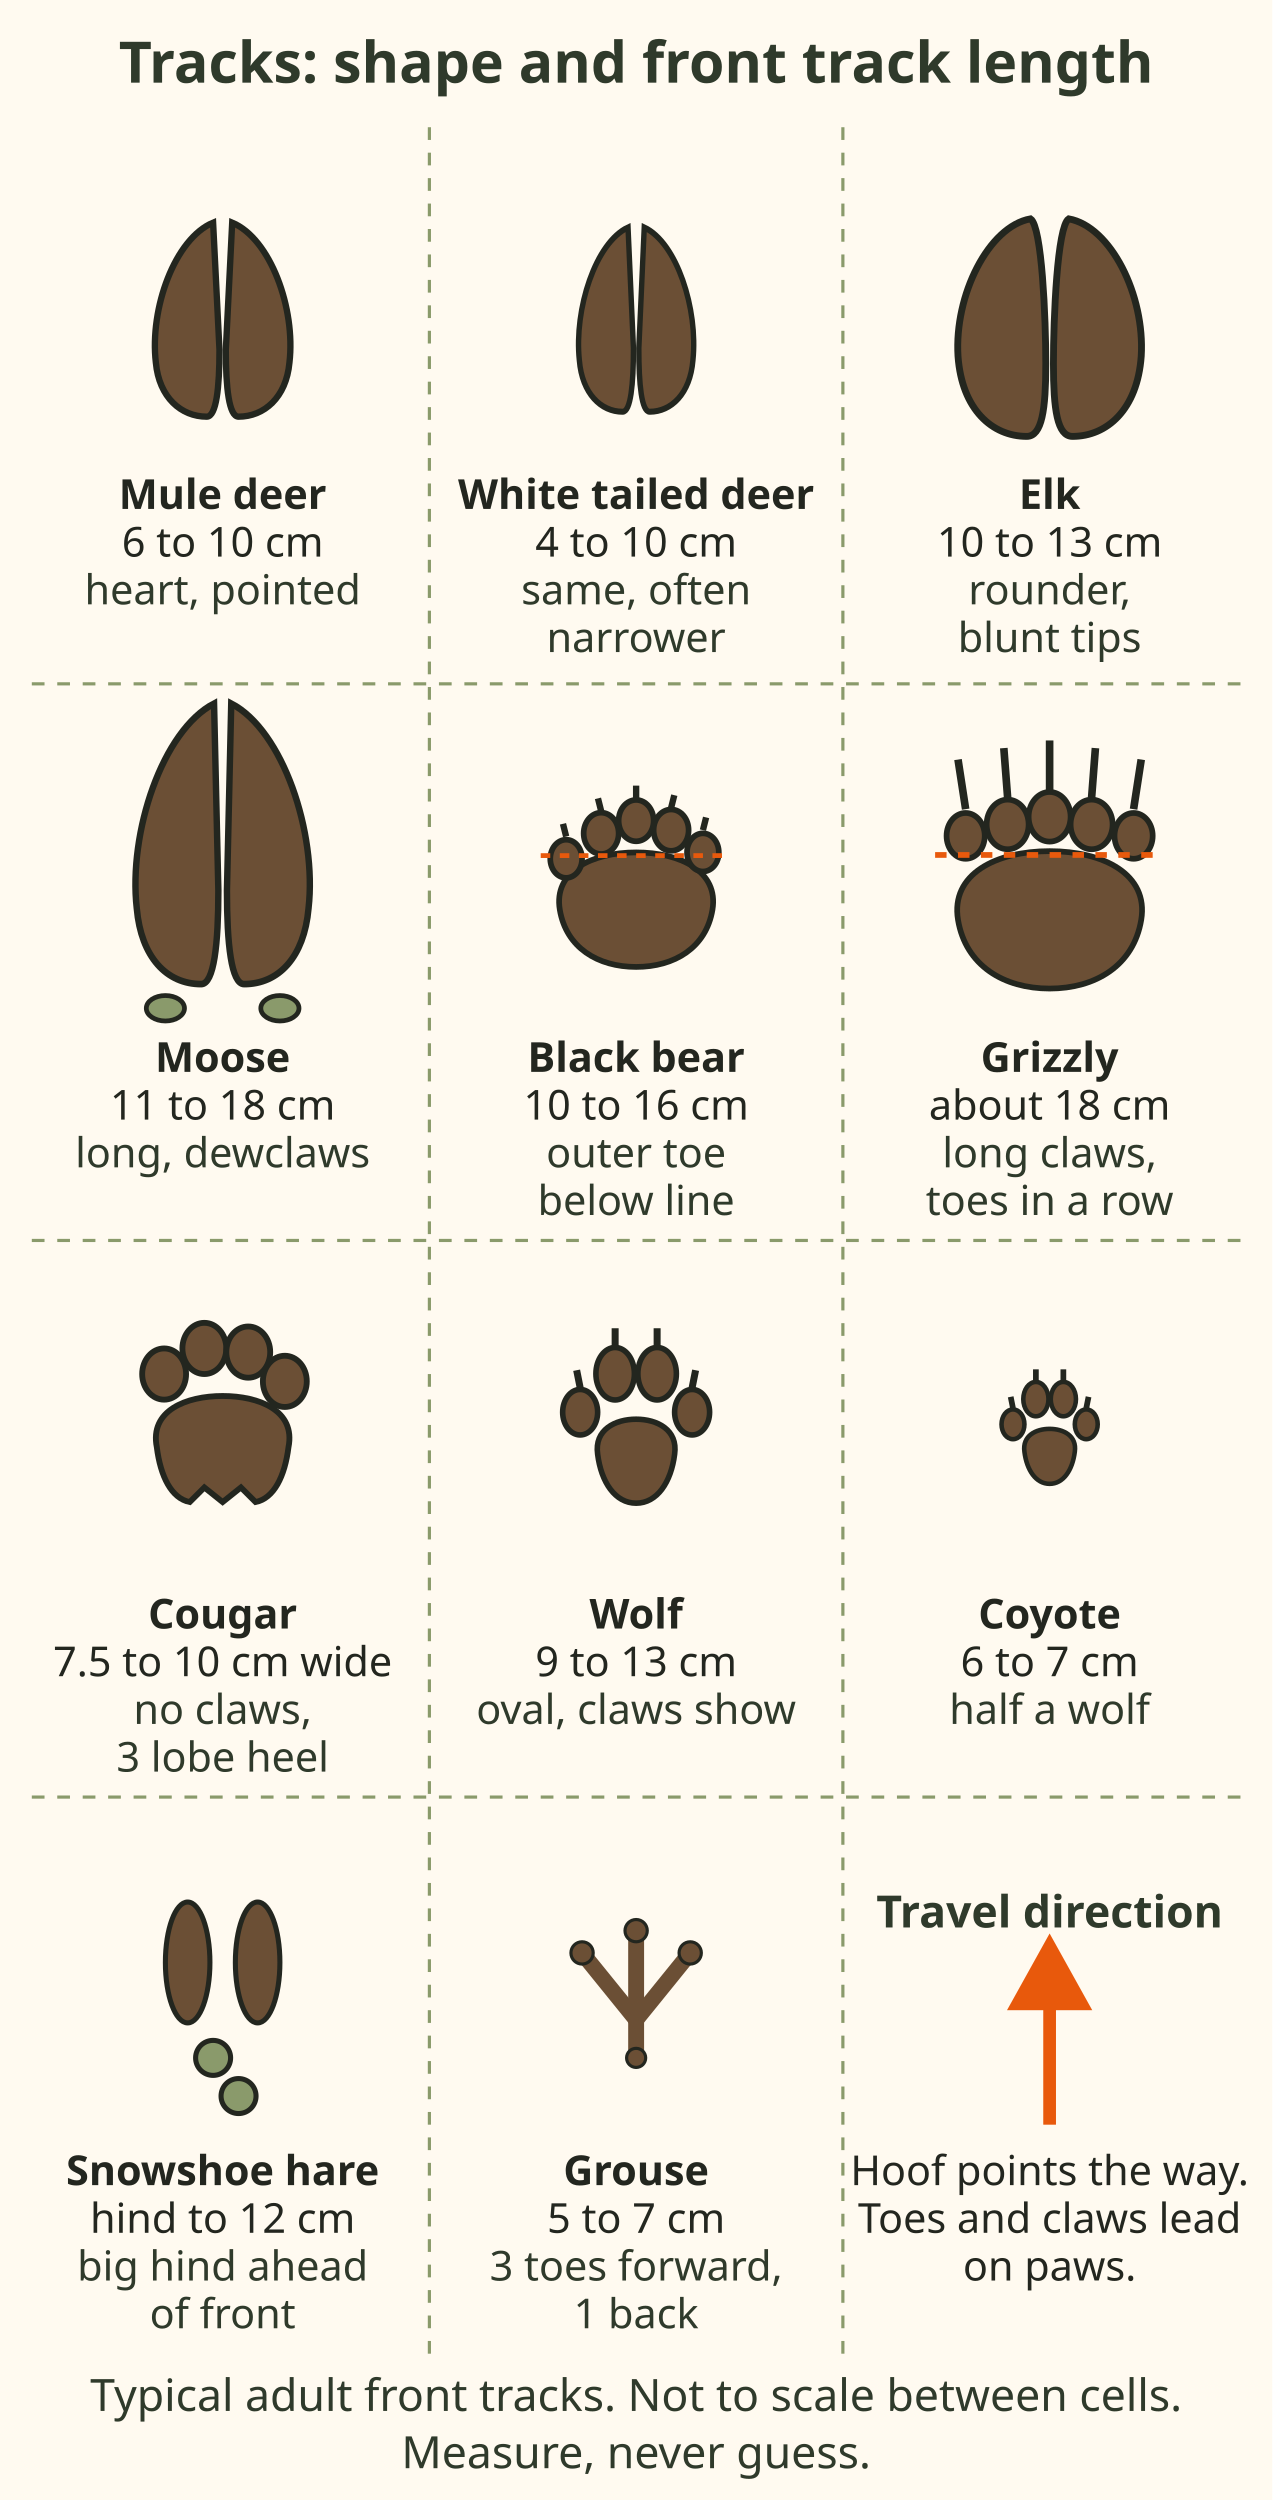
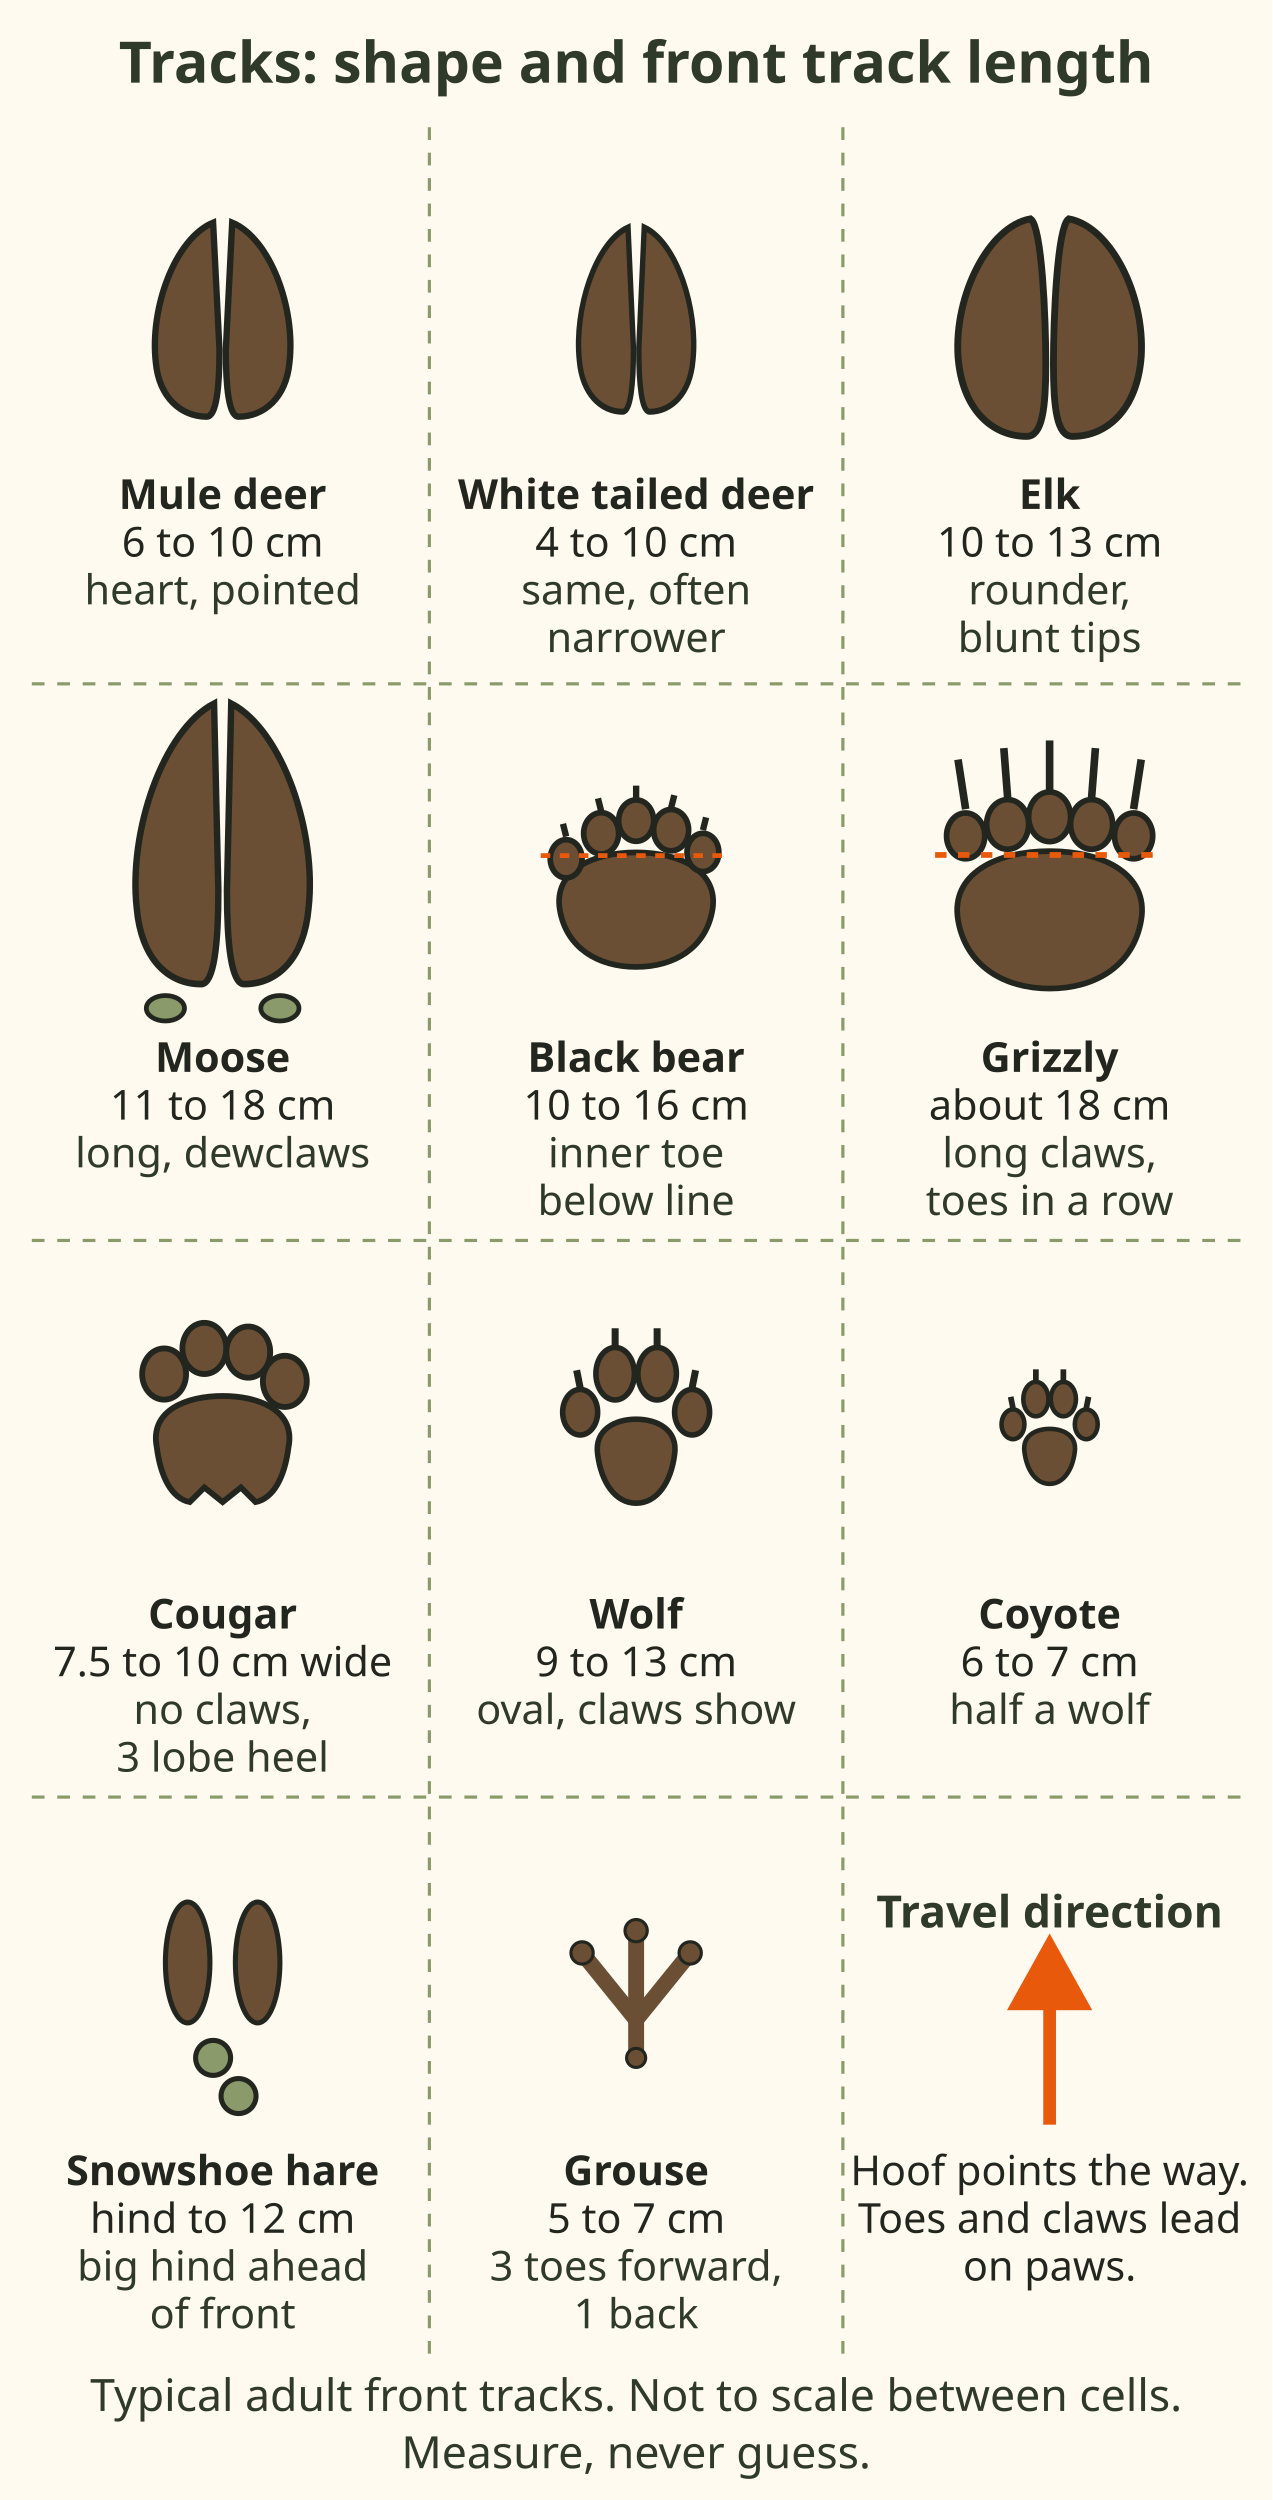
<svg xmlns="http://www.w3.org/2000/svg" viewBox="0 0 400 786" font-family="sans-serif">
  <rect x="0" y="0" width="400" height="786" fill="#fffaf0" />
  <text x="200" y="26" font-size="18" font-weight="bold" fill="#2f3a2b" text-anchor="middle">Tracks: shape and front track length</text>
  <g stroke="#8a9a6b" stroke-width="1" stroke-dasharray="4 4" fill="none">
    <line x1="135" y1="40" x2="135" y2="740" />
    <line x1="265" y1="40" x2="265" y2="740" />
    <line x1="10" y1="215" x2="390" y2="215" />
    <line x1="10" y1="390" x2="390" y2="390" />
    <line x1="10" y1="565" x2="390" y2="565" />
  </g>
  <g transform="translate(70 100)" fill="#6b4f35" stroke="#23261f" stroke-width="2">
    <path d="M-3 -30 C-15 -25 -23 -3 -21 14 C-20 25 -13 31 -5 31 C-2 31 -1 22 -1 10 Z" />
    <path d="M3 -30 C15 -25 23 -3 21 14 C20 25 13 31 5 31 C2 31 1 22 1 10 Z" />
  </g>
  <text x="70" y="160" font-size="13" font-weight="bold" fill="#23261f" text-anchor="middle">Mule deer</text>
  <text x="70" y="175" font-size="13" fill="#23261f" text-anchor="middle">6 to 10 cm</text>
  <text x="70" y="190" font-size="13" fill="#2f3a2b" text-anchor="middle">heart, pointed</text>
  <g transform="translate(200 100) scale(0.85 0.95)" fill="#6b4f35" stroke="#23261f" stroke-width="2">
    <path d="M-3 -30 C-15 -25 -23 -3 -21 14 C-20 25 -13 31 -5 31 C-2 31 -1 22 -1 10 Z" />
    <path d="M3 -30 C15 -25 23 -3 21 14 C20 25 13 31 5 31 C2 31 1 22 1 10 Z" />
  </g>
  <text x="200" y="160" font-size="13" font-weight="bold" fill="#23261f" text-anchor="middle">White tailed deer</text>
  <text x="200" y="175" font-size="13" fill="#23261f" text-anchor="middle">4 to 10 cm</text>
  <text x="200" y="190" font-size="13" fill="#2f3a2b" text-anchor="middle">same, often</text>
  <text x="200" y="205" font-size="13" fill="#2f3a2b" text-anchor="middle">narrower</text>
  <g transform="translate(330 100) scale(1.2)" fill="#6b4f35" stroke="#23261f" stroke-width="1.8">
    <path d="M-5 -26 C-16 -24 -25 -6 -24 10 C-23 24 -15 31 -6 31 C-2 31 -1 24 -1 12 C-1 0 -2 -24 -5 -26 Z" />
    <path d="M5 -26 C16 -24 25 -6 24 10 C23 24 15 31 6 31 C2 31 1 24 1 12 C1 0 2 -24 5 -26 Z" />
  </g>
  <text x="330" y="160" font-size="13" font-weight="bold" fill="#23261f" text-anchor="middle">Elk</text>
  <text x="330" y="175" font-size="13" fill="#23261f" text-anchor="middle">10 to 13 cm</text>
  <text x="330" y="190" font-size="13" fill="#2f3a2b" text-anchor="middle">rounder,</text>
  <text x="330" y="205" font-size="13" fill="#2f3a2b" text-anchor="middle">blunt tips</text>
  <g transform="translate(70 266) scale(1.35 1.4)" fill="#6b4f35" stroke="#23261f" stroke-width="1.5">
    <path d="M-2 -32 C-14 -26 -22 -3 -20 14 C-19 25 -13 31 -5 31 C-2 31 -1 22 -1 10 Z" />
    <path d="M2 -32 C14 -26 22 -3 20 14 C19 25 13 31 5 31 C2 31 1 22 1 10 Z" />
  </g>
  <ellipse cx="52" cy="317" rx="6" ry="4" fill="#8a9a6b" stroke="#23261f" stroke-width="1.5" />
  <ellipse cx="88" cy="317" rx="6" ry="4" fill="#8a9a6b" stroke="#23261f" stroke-width="1.5" />
  <text x="70" y="337" font-size="13" font-weight="bold" fill="#23261f" text-anchor="middle">Moose</text>
  <text x="70" y="352" font-size="13" fill="#23261f" text-anchor="middle">11 to 18 cm</text>
  <text x="70" y="367" font-size="13" fill="#2f3a2b" text-anchor="middle">long, dewclaws</text>
  <g transform="translate(200 280)" stroke="#23261f" stroke-width="1.8">
    <path d="M-24 6 C-26 -6 -14 -12 0 -12 C14 -12 26 -6 24 6 C22 18 12 24 0 24 C-12 24 -22 18 -24 6 Z" fill="#6b4f35" />
    <ellipse cx="-22" cy="-10" rx="5" ry="6" fill="#6b4f35" />
    <ellipse cx="-11" cy="-18" rx="5.5" ry="6.5" fill="#6b4f35" />
    <ellipse cx="0" cy="-22" rx="5.5" ry="6.5" fill="#6b4f35" />
    <ellipse cx="11" cy="-19" rx="5.5" ry="6.5" fill="#6b4f35" />
    <ellipse cx="21" cy="-12" rx="5" ry="6" fill="#6b4f35" />
    <g stroke="#23261f" stroke-width="2" fill="none">
      <line x1="-22" y1="-17" x2="-23" y2="-21" />
      <line x1="-11" y1="-25" x2="-12" y2="-29" />
      <line x1="0" y1="-29" x2="0" y2="-33" />
      <line x1="11" y1="-26" x2="12" y2="-30" />
      <line x1="21" y1="-19" x2="22" y2="-23" />
    </g>
    <line x1="-30" y1="-11" x2="30" y2="-11" stroke="#e8590c" stroke-width="1.5" stroke-dasharray="3 3" fill="none" />
  </g>
  <text x="200" y="337" font-size="13" font-weight="bold" fill="#23261f" text-anchor="middle">Black bear</text>
  <text x="200" y="352" font-size="13" fill="#23261f" text-anchor="middle">10 to 16 cm</text>
-   <text x="200" y="367" font-size="13" fill="#2f3a2b" text-anchor="middle">outer toe</text>
+   <text x="200" y="367" font-size="13" fill="#2f3a2b" text-anchor="middle">inner toe</text>
  <text x="200" y="382" font-size="13" fill="#2f3a2b" text-anchor="middle">below line</text>
  <g transform="translate(330 282) scale(1.2)" stroke="#23261f" stroke-width="1.5">
    <path d="M-24 6 C-26 -6 -14 -12 0 -12 C14 -12 26 -6 24 6 C22 18 12 24 0 24 C-12 24 -22 18 -24 6 Z" fill="#6b4f35" />
    <ellipse cx="-22" cy="-16" rx="5" ry="6" fill="#6b4f35" />
    <ellipse cx="-11" cy="-19" rx="5.5" ry="6.5" fill="#6b4f35" />
    <ellipse cx="0" cy="-21" rx="5.5" ry="6.5" fill="#6b4f35" />
    <ellipse cx="11" cy="-19" rx="5.5" ry="6.5" fill="#6b4f35" />
    <ellipse cx="22" cy="-16" rx="5" ry="6" fill="#6b4f35" />
    <g stroke="#23261f" stroke-width="2" fill="none">
      <line x1="-22" y1="-23" x2="-24" y2="-36" />
      <line x1="-11" y1="-26" x2="-12" y2="-39" />
      <line x1="0" y1="-28" x2="0" y2="-41" />
      <line x1="11" y1="-26" x2="12" y2="-39" />
      <line x1="22" y1="-23" x2="24" y2="-36" />
    </g>
    <line x1="-30" y1="-11" x2="30" y2="-11" stroke="#e8590c" stroke-width="1.5" stroke-dasharray="3 3" fill="none" />
  </g>
  <text x="330" y="337" font-size="13" font-weight="bold" fill="#23261f" text-anchor="middle">Grizzly</text>
  <text x="330" y="352" font-size="13" fill="#23261f" text-anchor="middle">about 18 cm</text>
  <text x="330" y="367" font-size="13" fill="#2f3a2b" text-anchor="middle">long claws,</text>
  <text x="330" y="382" font-size="13" fill="#2f3a2b" text-anchor="middle">toes in a row</text>
  <g transform="translate(70 455) scale(1.15)" stroke="#23261f" stroke-width="1.6">
    <path d="M-18 0 C-20 -10 -10 -14 0 -14 C10 -14 20 -10 18 0 C17 8 14 14 9 15 L5 11 L0 15 L-5 11 L-9 15 C-14 14 -17 8 -18 0 Z" fill="#6b4f35" />
    <ellipse cx="-16" cy="-20" rx="6" ry="7" fill="#6b4f35" />
    <ellipse cx="-5" cy="-27" rx="6" ry="7" fill="#6b4f35" />
    <ellipse cx="7" cy="-26" rx="6" ry="7" fill="#6b4f35" />
    <ellipse cx="17" cy="-18" rx="6" ry="7" fill="#6b4f35" />
  </g>
  <text x="70" y="512" font-size="13" font-weight="bold" fill="#23261f" text-anchor="middle">Cougar</text>
  <text x="70" y="527" font-size="13" fill="#23261f" text-anchor="middle">7.5 to 10 cm wide</text>
  <text x="70" y="542" font-size="13" fill="#2f3a2b" text-anchor="middle">no claws,</text>
  <text x="70" y="557" font-size="13" fill="#2f3a2b" text-anchor="middle">3 lobe heel</text>
  <g transform="translate(200 455) scale(1.1)" stroke="#23261f" stroke-width="1.6">
    <path d="M-11 2 C-12 -5 -6 -8 0 -8 C6 -8 12 -5 11 2 C10 10 6 16 0 16 C-6 16 -10 10 -11 2 Z" fill="#6b4f35" />
    <ellipse cx="-6" cy="-21" rx="5.5" ry="7.5" fill="#6b4f35" />
    <ellipse cx="6" cy="-21" rx="5.5" ry="7.5" fill="#6b4f35" />
    <ellipse cx="-16" cy="-10" rx="5" ry="6.5" fill="#6b4f35" />
    <ellipse cx="16" cy="-10" rx="5" ry="6.5" fill="#6b4f35" />
    <g stroke="#23261f" stroke-width="2" fill="none">
      <line x1="-6" y1="-29" x2="-6" y2="-34" />
      <line x1="6" y1="-29" x2="6" y2="-34" />
      <line x1="-16" y1="-17" x2="-17" y2="-22" />
      <line x1="16" y1="-17" x2="17" y2="-22" />
    </g>
  </g>
  <text x="200" y="512" font-size="13" font-weight="bold" fill="#23261f" text-anchor="middle">Wolf</text>
  <text x="200" y="527" font-size="13" fill="#23261f" text-anchor="middle">9 to 13 cm</text>
  <text x="200" y="542" font-size="13" fill="#2f3a2b" text-anchor="middle">oval, claws show</text>
  <g transform="translate(330 455) scale(0.72)" stroke="#23261f" stroke-width="2">
    <path d="M-11 2 C-12 -5 -6 -8 0 -8 C6 -8 12 -5 11 2 C10 10 6 16 0 16 C-6 16 -10 10 -11 2 Z" fill="#6b4f35" />
    <ellipse cx="-6" cy="-21" rx="5.5" ry="7.5" fill="#6b4f35" />
    <ellipse cx="6" cy="-21" rx="5.5" ry="7.5" fill="#6b4f35" />
    <ellipse cx="-16" cy="-10" rx="5" ry="6.5" fill="#6b4f35" />
    <ellipse cx="16" cy="-10" rx="5" ry="6.5" fill="#6b4f35" />
    <g stroke="#23261f" stroke-width="2.5" fill="none">
      <line x1="-6" y1="-29" x2="-6" y2="-34" />
      <line x1="6" y1="-29" x2="6" y2="-34" />
      <line x1="-16" y1="-17" x2="-17" y2="-22" />
      <line x1="16" y1="-17" x2="17" y2="-22" />
    </g>
  </g>
  <text x="330" y="512" font-size="13" font-weight="bold" fill="#23261f" text-anchor="middle">Coyote</text>
  <text x="330" y="527" font-size="13" fill="#23261f" text-anchor="middle">6 to 7 cm</text>
  <text x="330" y="542" font-size="13" fill="#2f3a2b" text-anchor="middle">half a wolf</text>
  <g transform="translate(70 625)" stroke="#23261f" stroke-width="1.6">
    <ellipse cx="-11" cy="-8" rx="7" ry="19" fill="#6b4f35" />
    <ellipse cx="11" cy="-8" rx="7" ry="19" fill="#6b4f35" />
    <circle cx="-3" cy="22" r="5.5" fill="#8a9a6b" />
    <circle cx="5" cy="34" r="5.5" fill="#8a9a6b" />
  </g>
  <text x="70" y="687" font-size="13" font-weight="bold" fill="#23261f" text-anchor="middle">Snowshoe hare</text>
  <text x="70" y="702" font-size="13" fill="#23261f" text-anchor="middle">hind to 12 cm</text>
  <text x="70" y="717" font-size="13" fill="#2f3a2b" text-anchor="middle">big hind ahead</text>
  <text x="70" y="732" font-size="13" fill="#2f3a2b" text-anchor="middle">of front</text>
  <g transform="translate(200 627)" stroke="#6b4f35" stroke-width="5" stroke-linecap="round" fill="none">
    <line x1="0" y1="8" x2="-17" y2="-13" />
    <line x1="0" y1="8" x2="0" y2="-20" />
    <line x1="0" y1="8" x2="17" y2="-13" />
    <line x1="0" y1="8" x2="0" y2="20" />
  </g>
  <g fill="#6b4f35" stroke="#23261f" stroke-width="1">
    <circle cx="183" cy="614" r="3.5" />
    <circle cx="200" cy="607" r="3.5" />
    <circle cx="217" cy="614" r="3.5" />
    <circle cx="200" cy="647" r="3" />
  </g>
  <text x="200" y="687" font-size="13" font-weight="bold" fill="#23261f" text-anchor="middle">Grouse</text>
  <text x="200" y="702" font-size="13" fill="#23261f" text-anchor="middle">5 to 7 cm</text>
  <text x="200" y="717" font-size="13" fill="#2f3a2b" text-anchor="middle">3 toes forward,</text>
  <text x="200" y="732" font-size="13" fill="#2f3a2b" text-anchor="middle">1 back</text>
  <text x="330" y="606" font-size="14" font-weight="bold" fill="#2f3a2b" text-anchor="middle">Travel direction</text>
  <g stroke="#e8590c" stroke-width="4" fill="#e8590c">
    <line x1="330" y1="668" x2="330" y2="624" />
    <path d="M330 612 L320 630 L340 630 Z" />
  </g>
  <text x="330" y="687" font-size="13" fill="#23261f" text-anchor="middle">Hoof points the way.</text>
  <text x="330" y="702" font-size="13" fill="#23261f" text-anchor="middle">Toes and claws lead</text>
  <text x="330" y="717" font-size="13" fill="#23261f" text-anchor="middle">on paws.</text>
  <text x="200" y="758" font-size="14" fill="#2f3a2b" text-anchor="middle">Typical adult front tracks. Not to scale between cells.</text>
  <text x="200" y="776" font-size="14" fill="#2f3a2b" text-anchor="middle">Measure, never guess.</text>
</svg>
